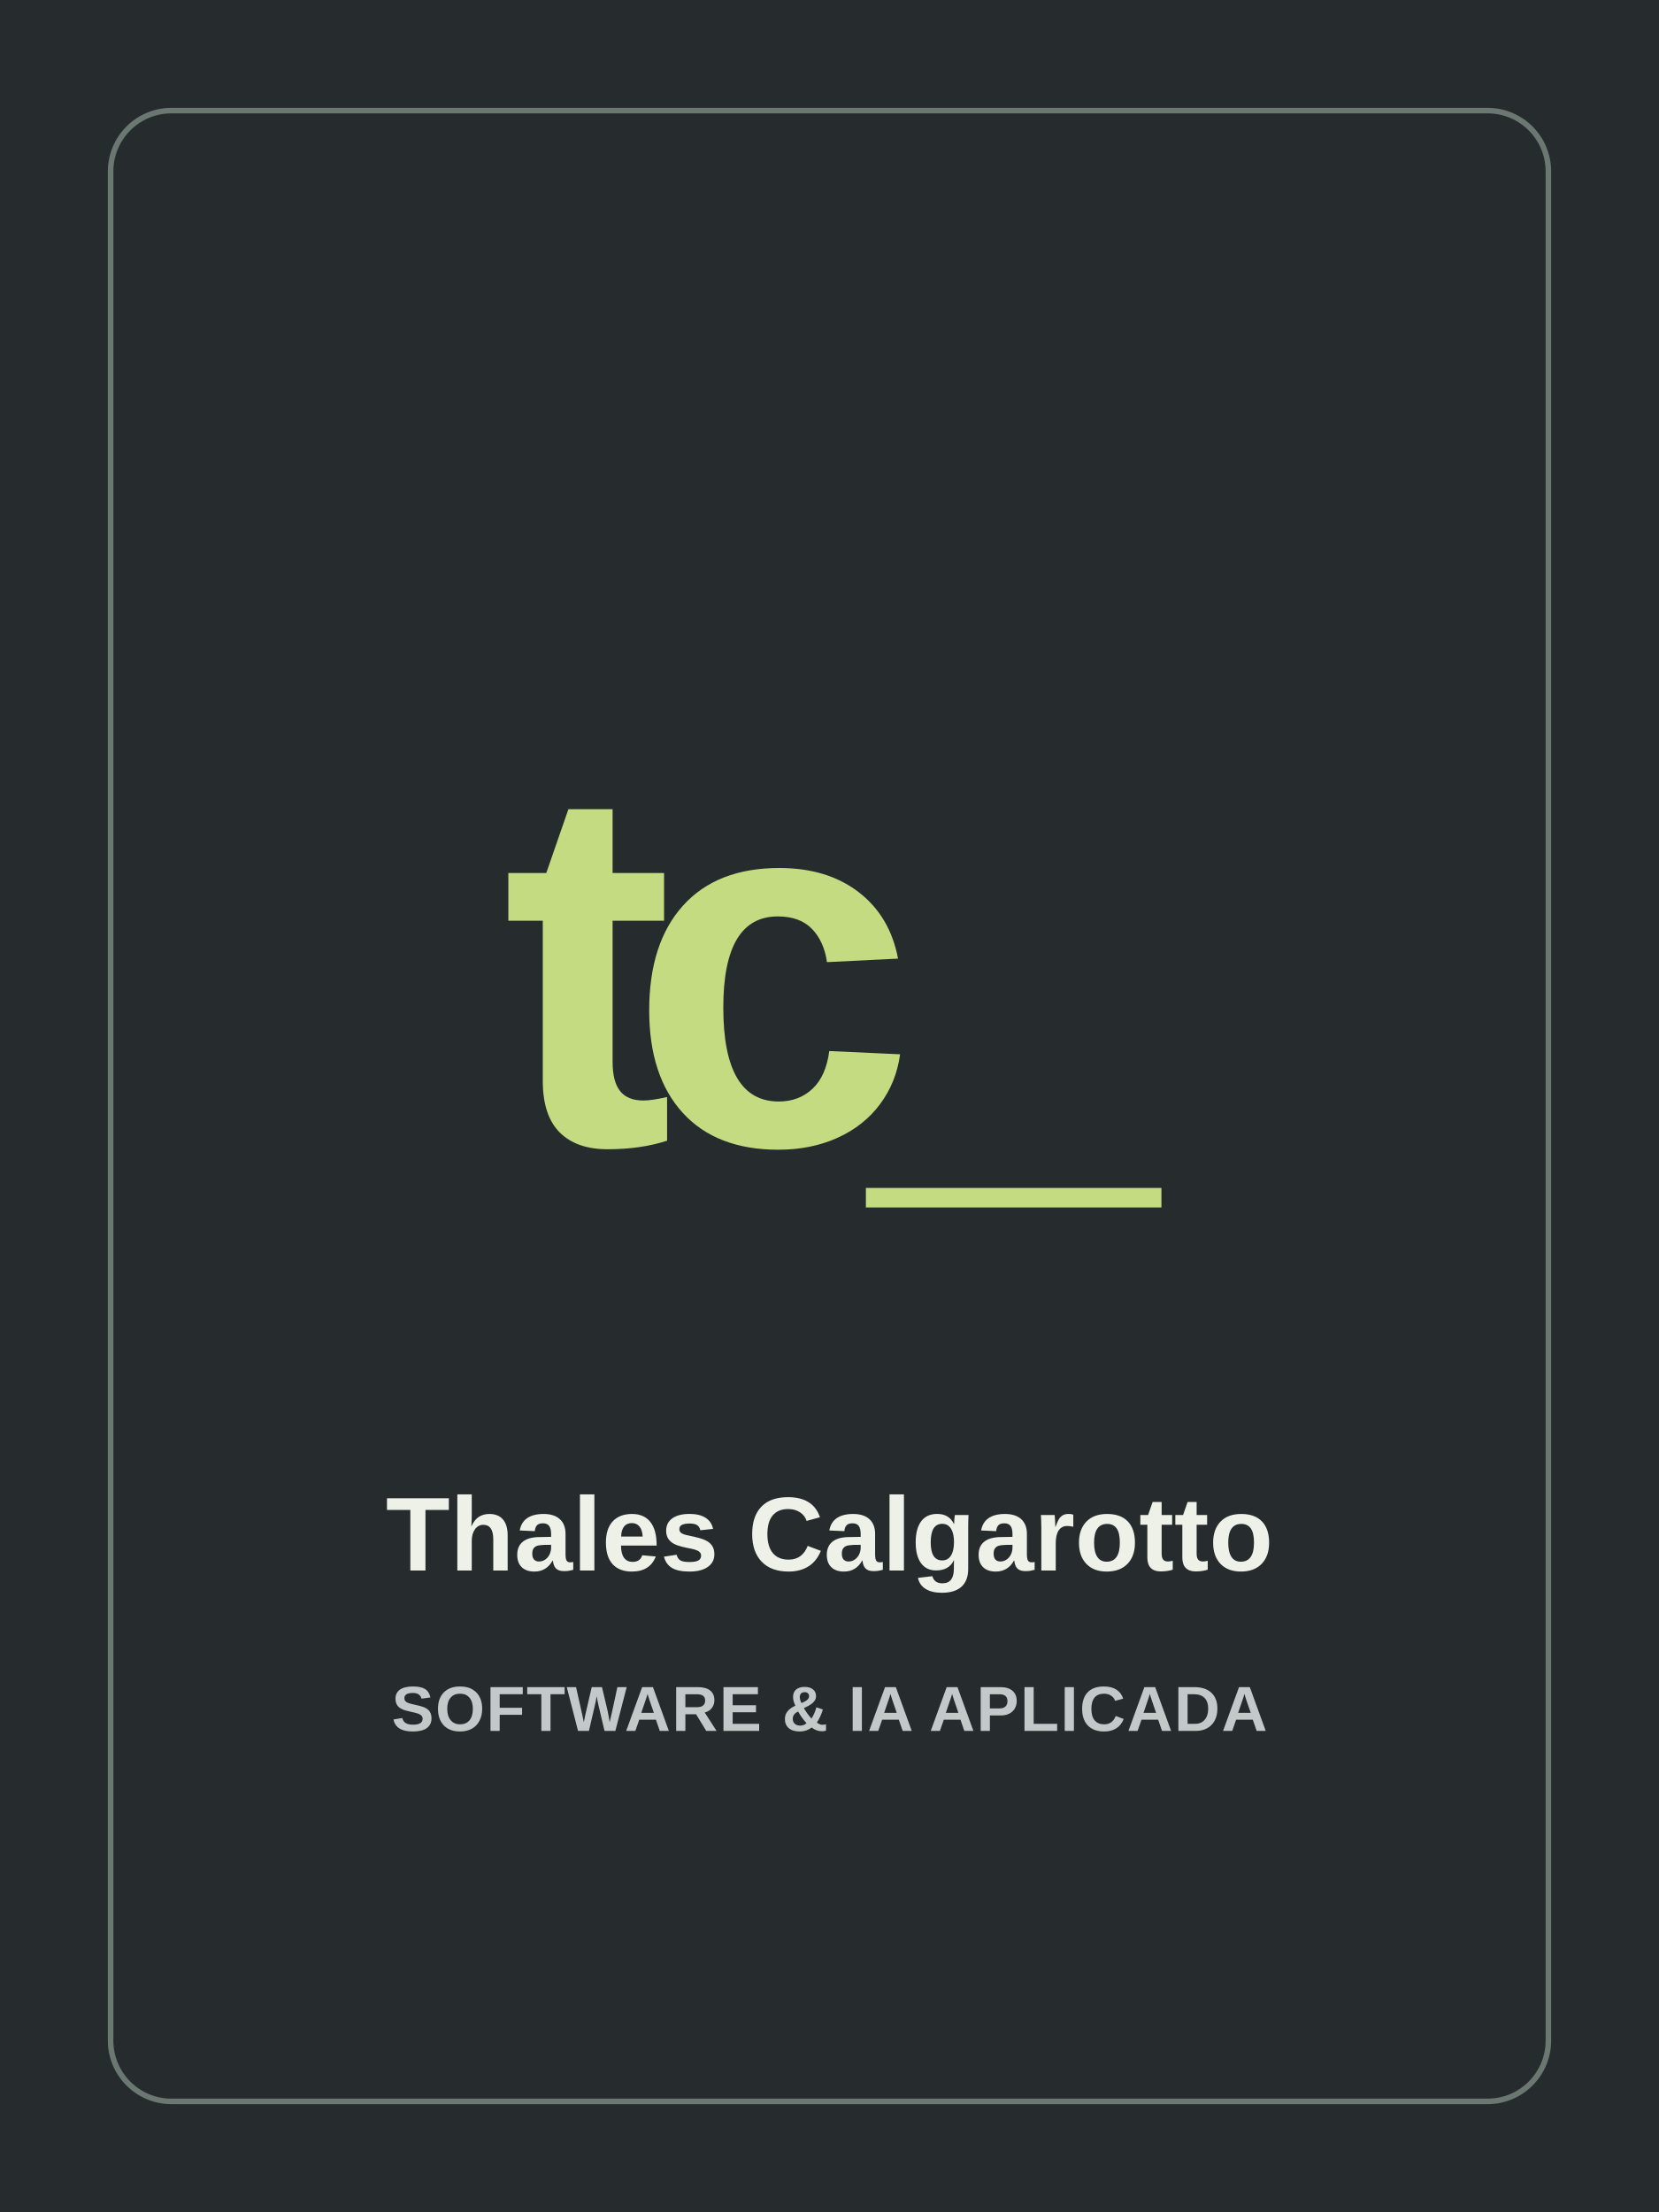
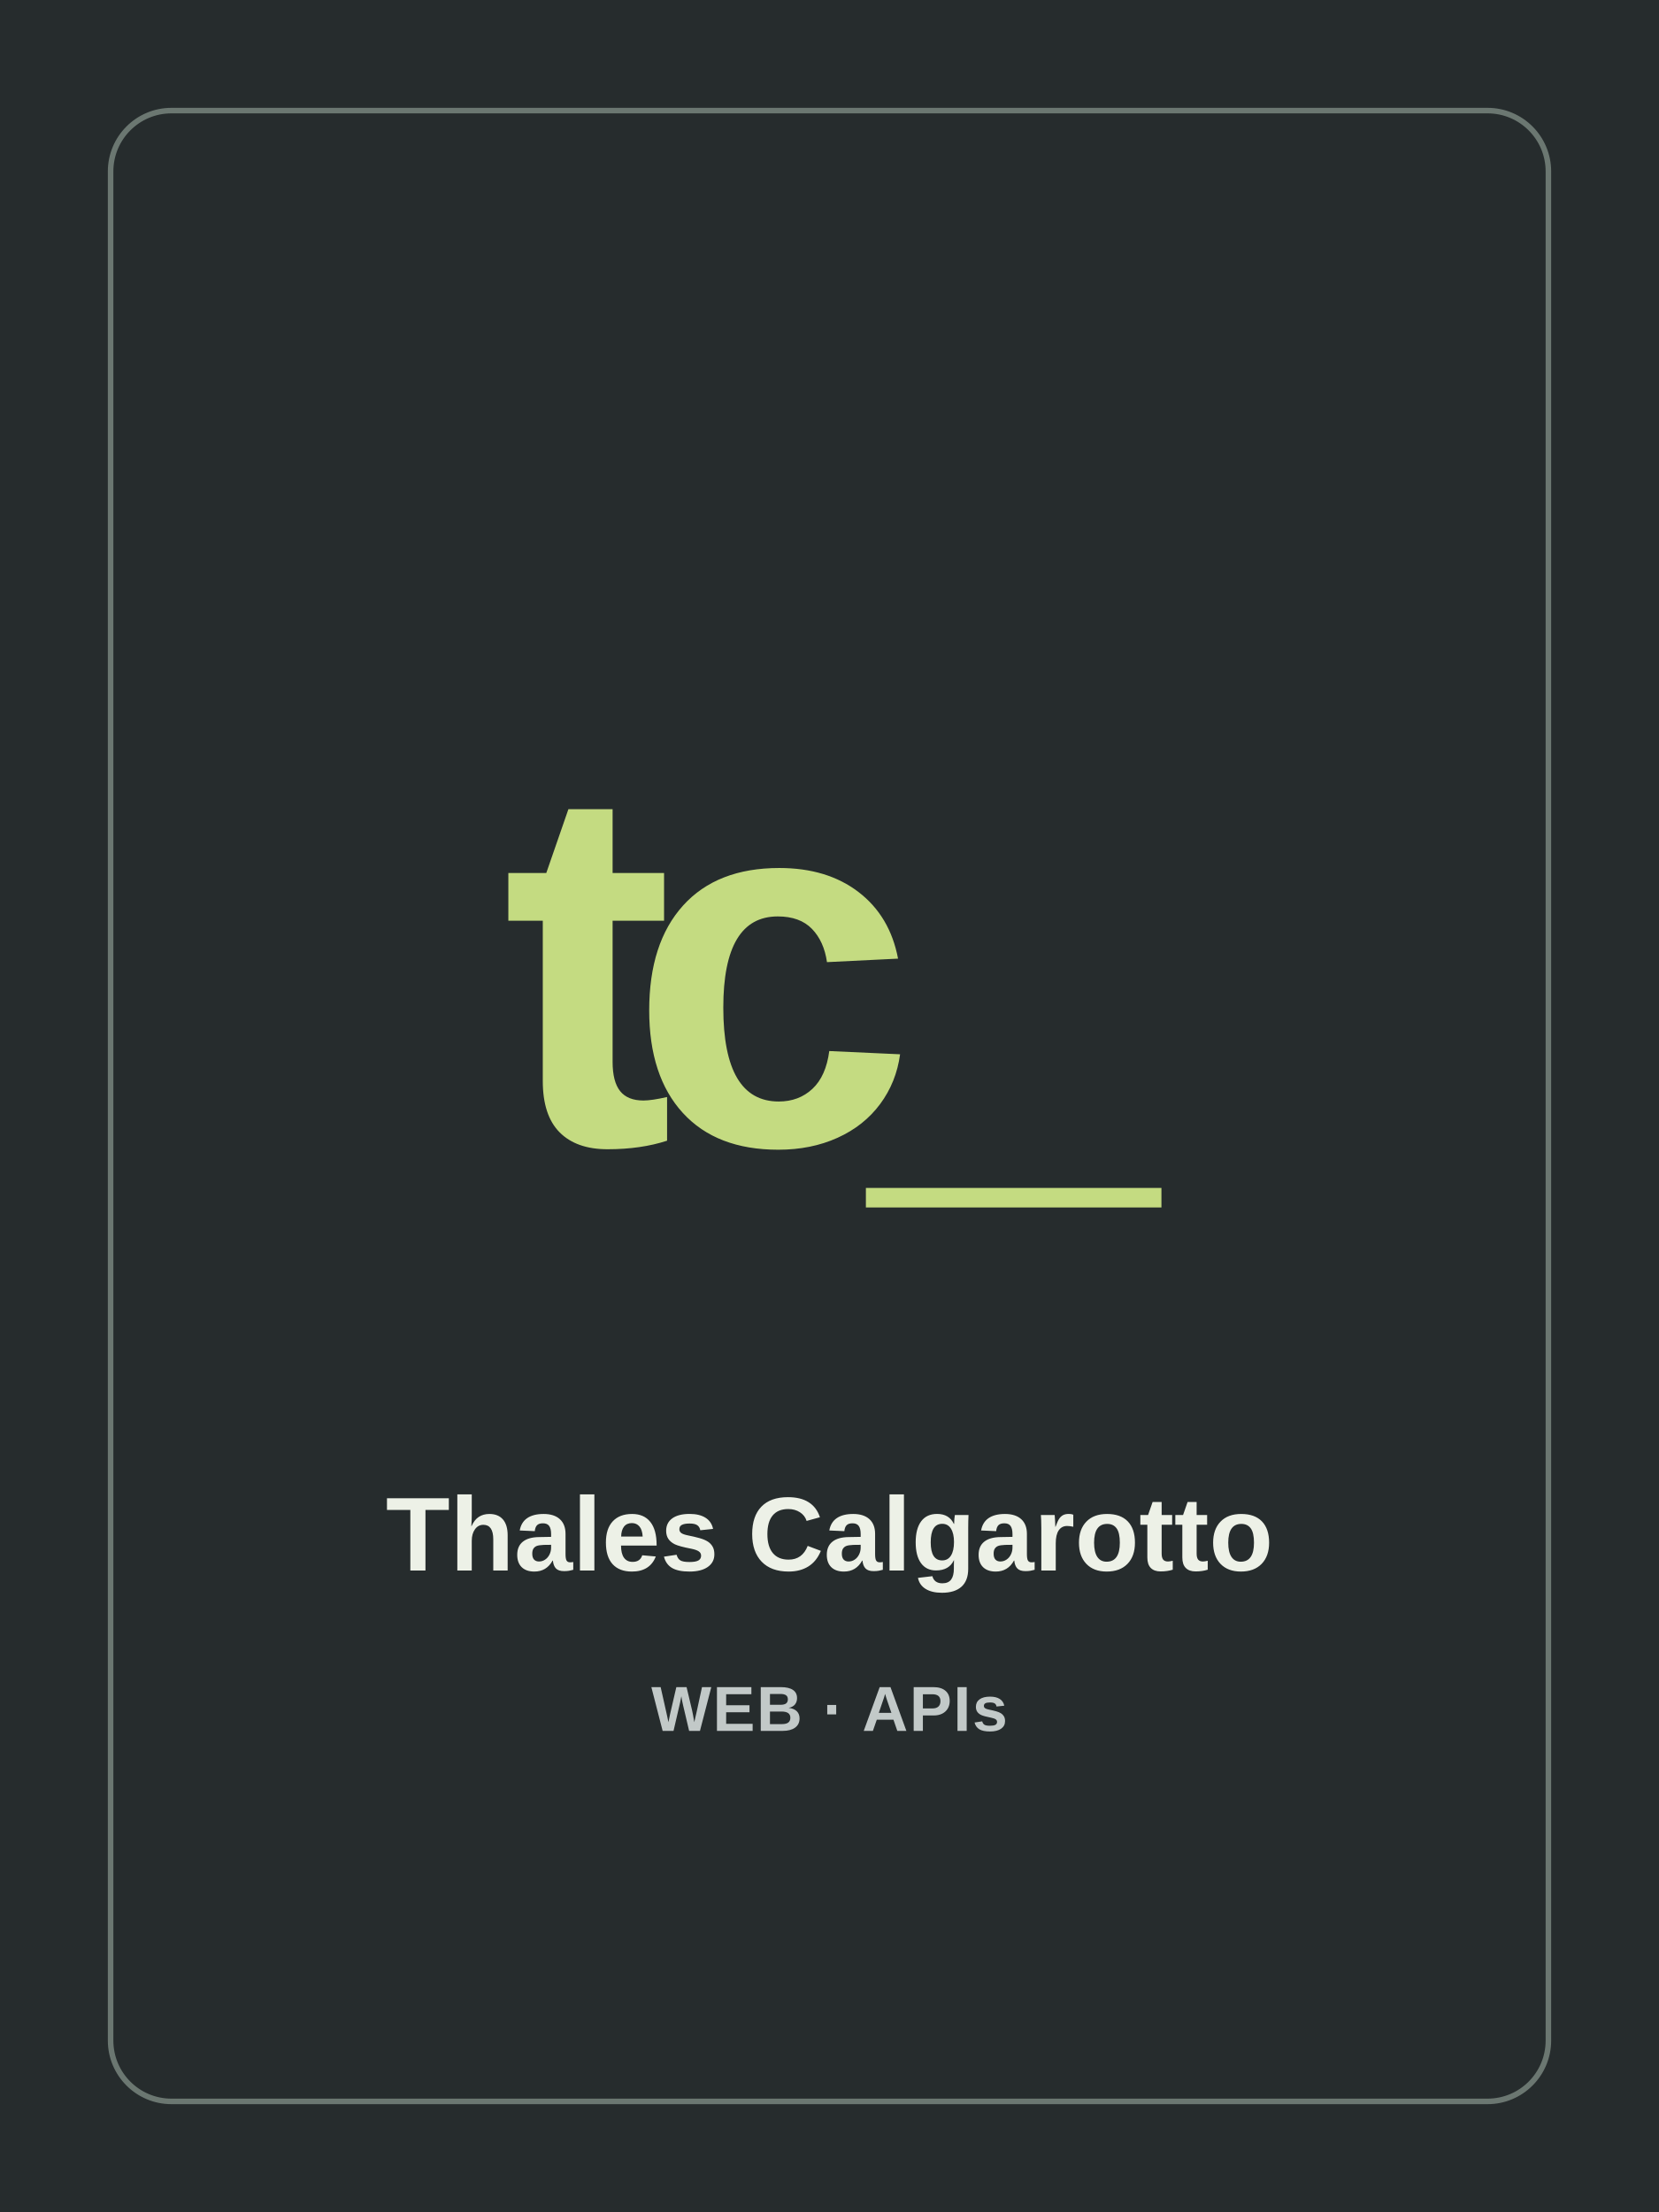
<svg xmlns="http://www.w3.org/2000/svg" width="600" height="800" viewBox="0 0 600 800">
  <rect width="600" height="800" fill="#262c2d" />
  <rect x="40" y="40" width="520" height="720" rx="22" fill="none" stroke="#6b7771" stroke-width="2" />
  <text x="300" y="414" text-anchor="middle" font-family="Arial,sans-serif" font-size="186" font-weight="bold" fill="#c4db81" letter-spacing="-16">tc_</text>
  <text x="300" y="568" text-anchor="middle" font-family="Arial,sans-serif" font-size="38" font-weight="bold" fill="#edf1e7">Thales Calgarotto</text>
-   <text x="300" y="626" text-anchor="middle" font-family="Arial,sans-serif" font-size="23" font-weight="bold" fill="#c2c9c8" letter-spacing="0.5">SOFTWARE &amp; IA APLICADA</text>
+   <text x="300" y="626" text-anchor="middle" font-family="Arial,sans-serif" font-size="23" font-weight="bold" fill="#c2c9c8" letter-spacing="0.5">WEB · APIs</text>
</svg>
